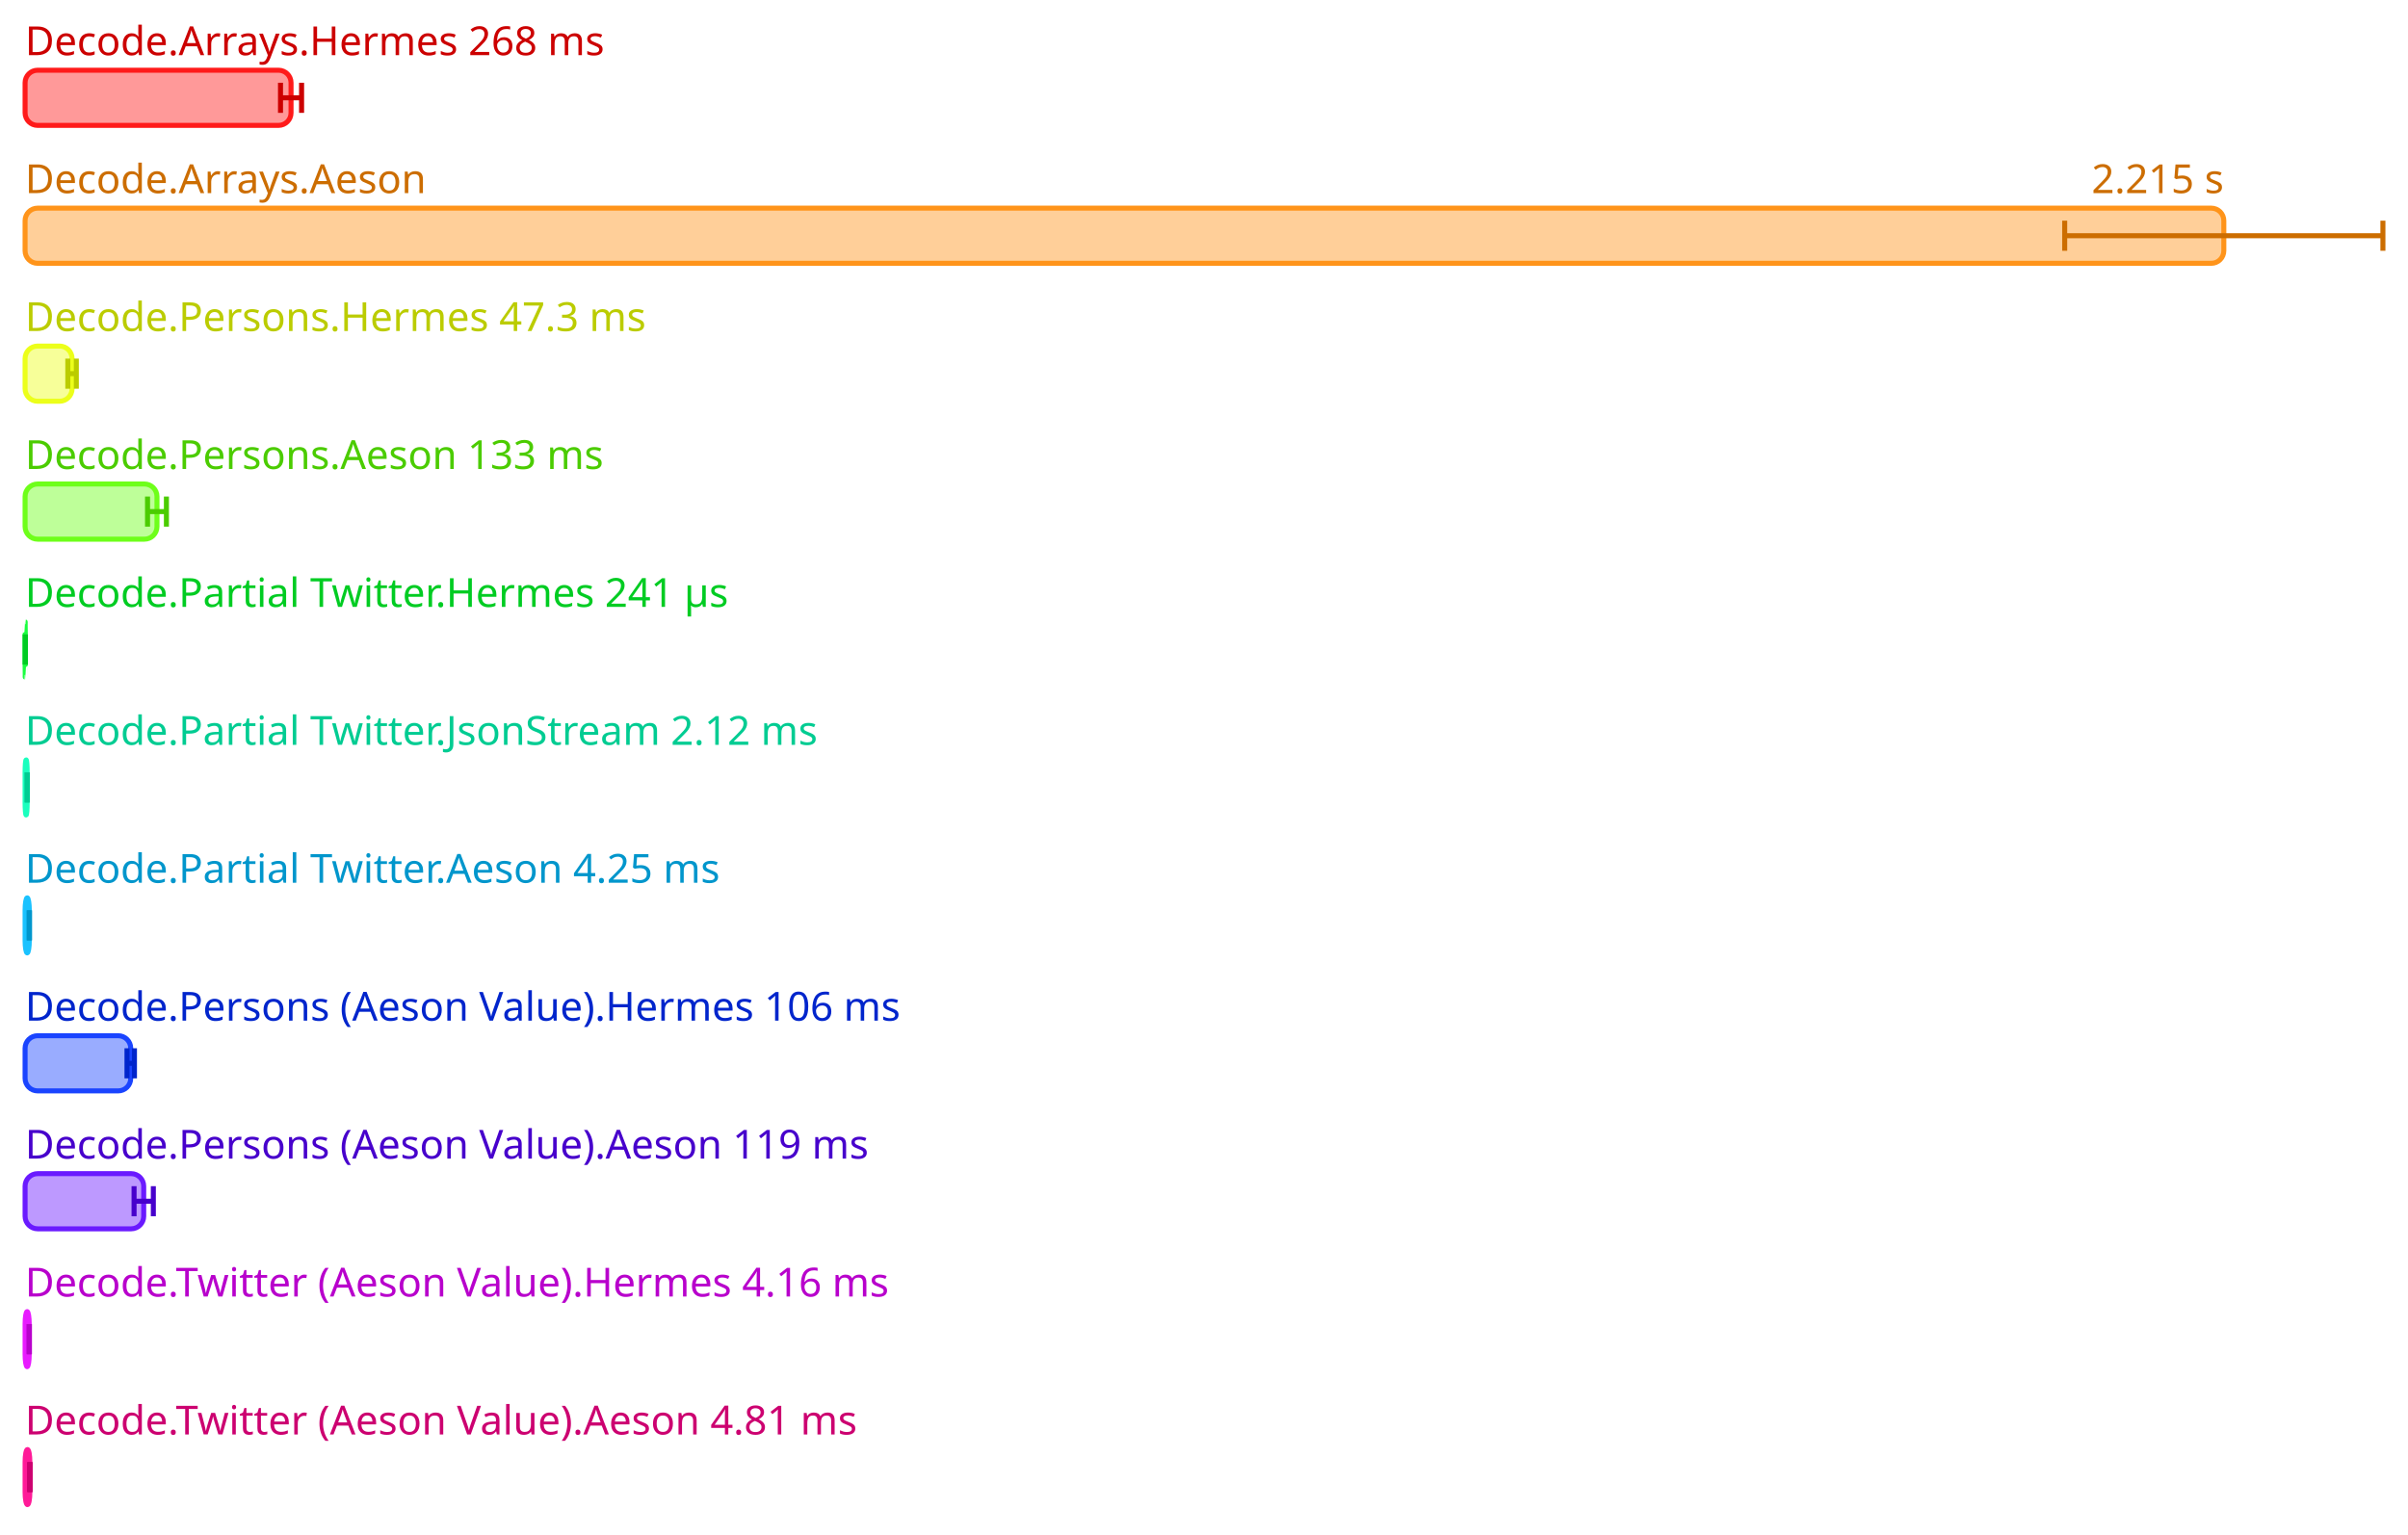
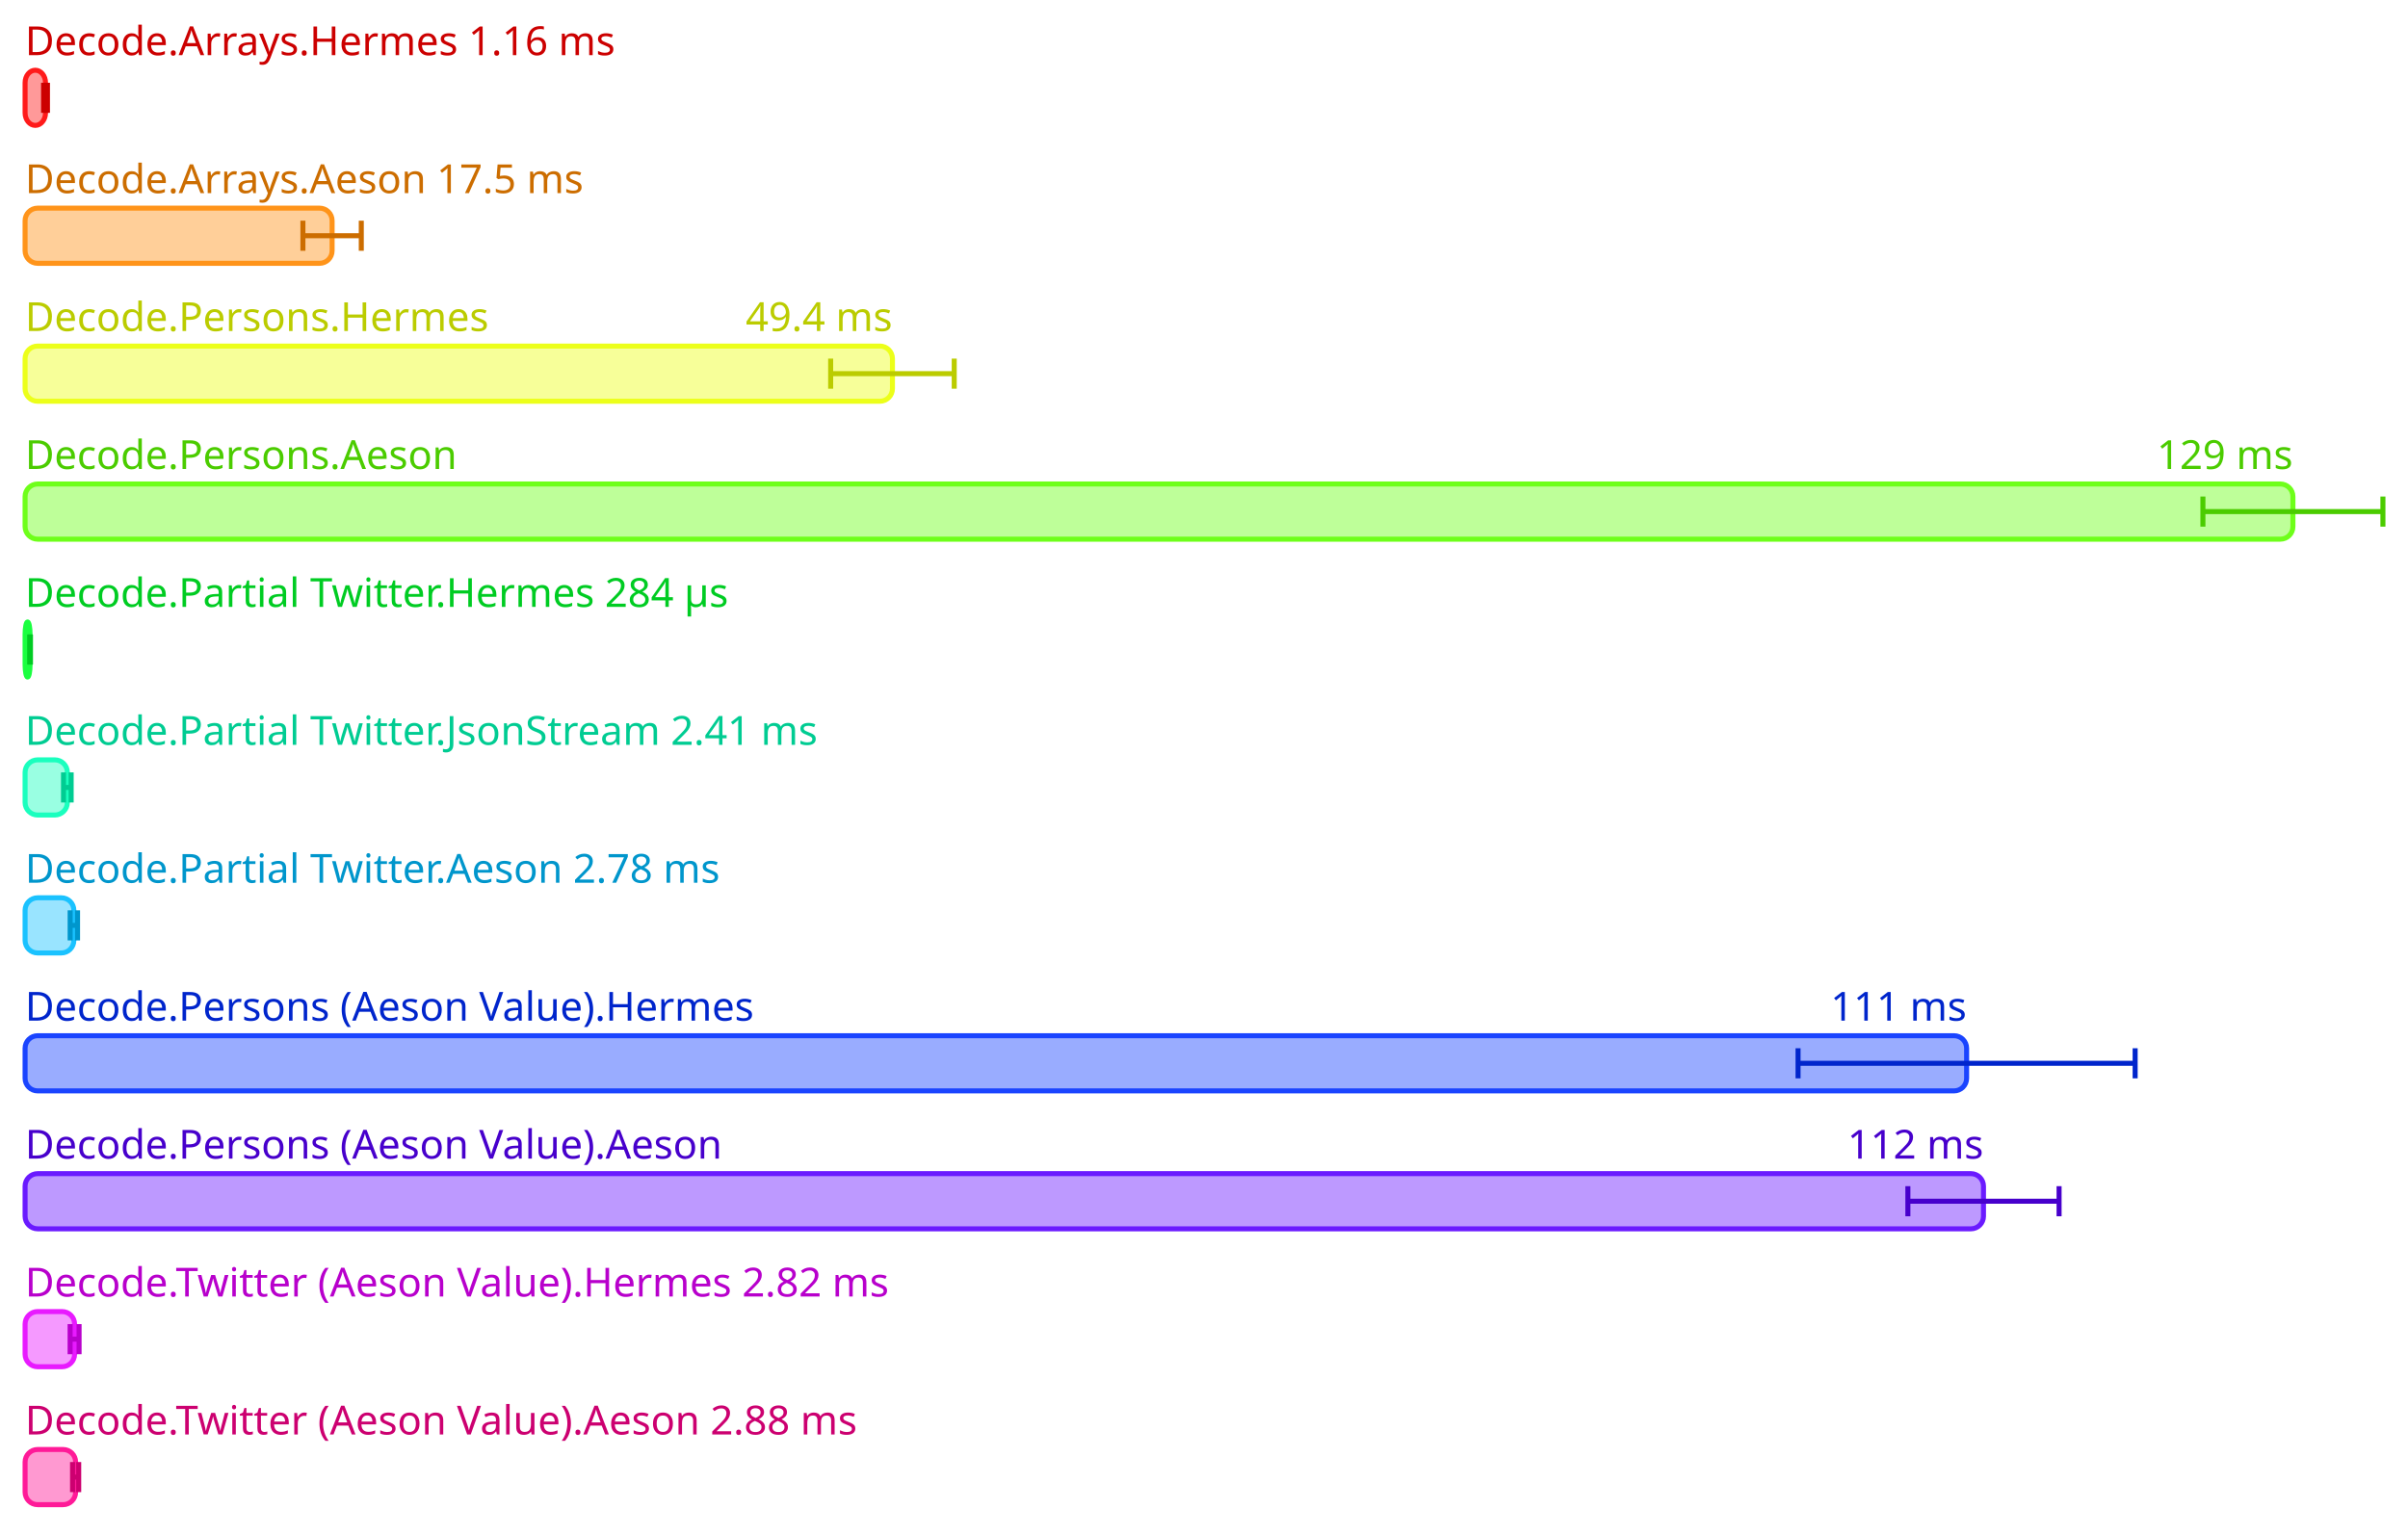
<svg xmlns="http://www.w3.org/2000/svg" height="612" width="960.0" font-size="16" font-family="sans-serif" stroke-width="2">
  <g transform="translate(10.0 0)">
-     <text fill="hsl(0, 100%, 40%)" y="22">Decode.Arrays.Hermes 268  ms</text>
+     <text fill="hsl(0, 100%, 40%)" y="22">Decode.Arrays.Hermes 1.16 ms</text>
    <g>
-       <rect y="28" rx="5" height="22" width="106.028" fill="hsl(0, 100%, 80%)" stroke="hsl(0, 100%, 55%)" />
+       <rect y="28" rx="5" height="22" width="8.145" fill="hsl(0, 100%, 80%)" stroke="hsl(0, 100%, 55%)" />
      <g stroke="hsl(0, 100%, 40%)">
-         <line x1="101.829" x2="110.228" y1="39" y2="39" />
-         <line x1="101.829" x2="101.829" y1="33" y2="45" />
-         <line x1="110.228" x2="110.228" y1="33" y2="45" />
+         <line x1="7.374" x2="8.915" y1="39" y2="39" />
+         <line x1="7.374" x2="7.374" y1="33" y2="45" />
+         <line x1="8.915" x2="8.915" y1="33" y2="45" />
      </g>
    </g>
-     <g fill="hsl(32, 100%, 40%)">
-       <text y="77">Decode.Arrays.Aeson</text>
-       <text y="77" x="876.569" text-anchor="end">2.215 s</text>
+     <text fill="hsl(32, 100%, 40%)" y="77">Decode.Arrays.Aeson 17.5 ms</text>
+     <g>
+       <rect y="83" rx="5" height="22" width="122.4" fill="hsl(32, 100%, 80%)" stroke="hsl(32, 100%, 55%)" />
+       <g stroke="hsl(32, 100%, 40%)">
+         <line x1="110.765" x2="134.035" y1="94" y2="94" />
+         <line x1="110.765" x2="110.765" y1="88" y2="100" />
+         <line x1="134.035" x2="134.035" y1="88" y2="100" />
+       </g>
+     </g>
+     <g fill="hsl(65, 100%, 40%)">
+       <text y="132">Decode.Persons.Hermes</text>
+       <text y="132" x="345.791" text-anchor="end">49.4 ms</text>
    </g>
    <g>
-       <rect y="83" rx="5" height="22" width="876.569" fill="hsl(32, 100%, 80%)" stroke="hsl(32, 100%, 55%)" />
-       <g stroke="hsl(32, 100%, 40%)">
-         <line x1="813.137" x2="940.0" y1="94" y2="94" />
-         <line x1="813.137" x2="813.137" y1="88" y2="100" />
-         <line x1="940.0" x2="940.0" y1="88" y2="100" />
+       <rect y="138" rx="5" height="22" width="345.791" fill="hsl(65, 100%, 80%)" stroke="hsl(65, 100%, 55%)" />
+       <g stroke="hsl(65, 100%, 40%)">
+         <line x1="321.16" x2="370.422" y1="149" y2="149" />
+         <line x1="321.16" x2="321.16" y1="143" y2="155" />
+         <line x1="370.422" x2="370.422" y1="143" y2="155" />
      </g>
    </g>
-     <text fill="hsl(65, 100%, 40%)" y="132">Decode.Persons.Hermes 47.3 ms</text>
+     <g fill="hsl(98, 100%, 40%)">
+       <text y="187">Decode.Persons.Aeson</text>
+       <text y="187" x="904.118" text-anchor="end">129  ms</text>
+     </g>
    <g>
-       <rect y="138" rx="5" height="22" width="18.734" fill="hsl(65, 100%, 80%)" stroke="hsl(65, 100%, 55%)" />
-       <g stroke="hsl(65, 100%, 40%)">
-         <line x1="17.036" x2="20.432" y1="149" y2="149" />
-         <line x1="17.036" x2="17.036" y1="143" y2="155" />
-         <line x1="20.432" x2="20.432" y1="143" y2="155" />
+       <rect y="193" rx="5" height="22" width="904.118" fill="hsl(98, 100%, 80%)" stroke="hsl(98, 100%, 55%)" />
+       <g stroke="hsl(98, 100%, 40%)">
+         <line x1="868.235" x2="940.0" y1="204" y2="204" />
+         <line x1="868.235" x2="868.235" y1="198" y2="210" />
+         <line x1="940.0" x2="940.0" y1="198" y2="210" />
      </g>
    </g>
-     <text fill="hsl(98, 100%, 40%)" y="187">Decode.Persons.Aeson 133  ms</text>
+     <text fill="hsl(130, 100%, 40%)" y="242">Decode.Partial Twitter.Hermes 284  μs</text>
    <g>
-       <rect y="193" rx="5" height="22" width="52.582" fill="hsl(98, 100%, 80%)" stroke="hsl(98, 100%, 55%)" />
-       <g stroke="hsl(98, 100%, 40%)">
-         <line x1="48.818" x2="56.345" y1="204" y2="204" />
-         <line x1="48.818" x2="48.818" y1="198" y2="210" />
-         <line x1="56.345" x2="56.345" y1="198" y2="210" />
+       <rect y="248" rx="5" height="22" width="1.988" fill="hsl(130, 100%, 80%)" stroke="hsl(130, 100%, 55%)" />
+       <g stroke="hsl(130, 100%, 40%)">
+         <line x1="1.831" x2="2.145" y1="259" y2="259" />
+         <line x1="1.831" x2="1.831" y1="253" y2="265" />
+         <line x1="2.145" x2="2.145" y1="253" y2="265" />
      </g>
    </g>
-     <text fill="hsl(130, 100%, 40%)" y="242">Decode.Partial Twitter.Hermes 241  μs</text>
+     <text fill="hsl(163, 100%, 40%)" y="297">Decode.Partial Twitter.JsonStream 2.41 ms</text>
    <g>
-       <rect y="248" rx="5" height="22" width="0.095" fill="hsl(130, 100%, 80%)" stroke="hsl(130, 100%, 55%)" />
-       <g stroke="hsl(130, 100%, 40%)">
-         <line x1="0.09" x2="0.101" y1="259" y2="259" />
-         <line x1="0.09" x2="0.09" y1="253" y2="265" />
-         <line x1="0.101" x2="0.101" y1="253" y2="265" />
+       <rect y="303" rx="5" height="22" width="16.847" fill="hsl(163, 100%, 80%)" stroke="hsl(163, 100%, 55%)" />
+       <g stroke="hsl(163, 100%, 40%)">
+         <line x1="15.324" x2="18.37" y1="314" y2="314" />
+         <line x1="15.324" x2="15.324" y1="308" y2="320" />
+         <line x1="18.37" x2="18.37" y1="308" y2="320" />
      </g>
    </g>
-     <text fill="hsl(163, 100%, 40%)" y="297">Decode.Partial Twitter.JsonStream 2.12 ms</text>
+     <text fill="hsl(196, 100%, 40%)" y="352">Decode.Partial Twitter.Aeson 2.78 ms</text>
    <g>
-       <rect y="303" rx="5" height="22" width="0.837" fill="hsl(163, 100%, 80%)" stroke="hsl(163, 100%, 55%)" />
-       <g stroke="hsl(163, 100%, 40%)">
-         <line x1="0.775" x2="0.9" y1="314" y2="314" />
-         <line x1="0.775" x2="0.775" y1="308" y2="320" />
-         <line x1="0.9" x2="0.9" y1="308" y2="320" />
+       <rect y="358" rx="5" height="22" width="19.443" fill="hsl(196, 100%, 80%)" stroke="hsl(196, 100%, 55%)" />
+       <g stroke="hsl(196, 100%, 40%)">
+         <line x1="17.971" x2="20.914" y1="369" y2="369" />
+         <line x1="17.971" x2="17.971" y1="363" y2="375" />
+         <line x1="20.914" x2="20.914" y1="363" y2="375" />
      </g>
    </g>
-     <text fill="hsl(196, 100%, 40%)" y="352">Decode.Partial Twitter.Aeson 4.25 ms</text>
+     <g fill="hsl(229, 100%, 40%)">
+       <text y="407">Decode.Persons (Aeson Value).Hermes</text>
+       <text y="407" x="774.03" text-anchor="end">111  ms</text>
+     </g>
    <g>
-       <rect y="358" rx="5" height="22" width="1.684" fill="hsl(196, 100%, 80%)" stroke="hsl(196, 100%, 55%)" />
-       <g stroke="hsl(196, 100%, 40%)">
-         <line x1="1.58" x2="1.787" y1="369" y2="369" />
-         <line x1="1.58" x2="1.58" y1="363" y2="375" />
-         <line x1="1.787" x2="1.787" y1="363" y2="375" />
+       <rect y="413" rx="5" height="22" width="774.03" fill="hsl(229, 100%, 80%)" stroke="hsl(229, 100%, 55%)" />
+       <g stroke="hsl(229, 100%, 40%)">
+         <line x1="706.837" x2="841.222" y1="424" y2="424" />
+         <line x1="706.837" x2="706.837" y1="418" y2="430" />
+         <line x1="841.222" x2="841.222" y1="418" y2="430" />
      </g>
    </g>
-     <text fill="hsl(229, 100%, 40%)" y="407">Decode.Persons (Aeson Value).Hermes 106  ms</text>
+     <g fill="hsl(261, 100%, 40%)">
+       <text y="462">Decode.Persons (Aeson Value).Aeson</text>
+       <text y="462" x="780.757" text-anchor="end">112  ms</text>
+     </g>
    <g>
-       <rect y="413" rx="5" height="22" width="42.116" fill="hsl(229, 100%, 80%)" stroke="hsl(229, 100%, 55%)" />
-       <g stroke="hsl(229, 100%, 40%)">
-         <line x1="40.633" x2="43.599" y1="424" y2="424" />
-         <line x1="40.633" x2="40.633" y1="418" y2="430" />
-         <line x1="43.599" x2="43.599" y1="418" y2="430" />
+       <rect y="468" rx="5" height="22" width="780.757" fill="hsl(261, 100%, 80%)" stroke="hsl(261, 100%, 55%)" />
+       <g stroke="hsl(261, 100%, 40%)">
+         <line x1="750.617" x2="810.898" y1="479" y2="479" />
+         <line x1="750.617" x2="750.617" y1="473" y2="485" />
+         <line x1="810.898" x2="810.898" y1="473" y2="485" />
      </g>
    </g>
-     <text fill="hsl(261, 100%, 40%)" y="462">Decode.Persons (Aeson Value).Aeson 119  ms</text>
+     <text fill="hsl(294, 100%, 40%)" y="517">Decode.Twitter (Aeson Value).Hermes 2.82 ms</text>
    <g>
-       <rect y="468" rx="5" height="22" width="47.289" fill="hsl(261, 100%, 80%)" stroke="hsl(261, 100%, 55%)" />
-       <g stroke="hsl(261, 100%, 40%)">
-         <line x1="43.445" x2="51.133" y1="479" y2="479" />
-         <line x1="43.445" x2="43.445" y1="473" y2="485" />
-         <line x1="51.133" x2="51.133" y1="473" y2="485" />
+       <rect y="523" rx="5" height="22" width="19.737" fill="hsl(294, 100%, 80%)" stroke="hsl(294, 100%, 55%)" />
+       <g stroke="hsl(294, 100%, 40%)">
+         <line x1="17.951" x2="21.523" y1="534" y2="534" />
+         <line x1="17.951" x2="17.951" y1="528" y2="540" />
+         <line x1="21.523" x2="21.523" y1="528" y2="540" />
      </g>
    </g>
-     <text fill="hsl(294, 100%, 40%)" y="517">Decode.Twitter (Aeson Value).Hermes 4.16 ms</text>
+     <text fill="hsl(327, 100%, 40%)" y="572">Decode.Twitter (Aeson Value).Aeson 2.88 ms</text>
    <g>
-       <rect y="523" rx="5" height="22" width="1.648" fill="hsl(294, 100%, 80%)" stroke="hsl(294, 100%, 55%)" />
-       <g stroke="hsl(294, 100%, 40%)">
-         <line x1="1.553" x2="1.743" y1="534" y2="534" />
-         <line x1="1.553" x2="1.553" y1="528" y2="540" />
-         <line x1="1.743" x2="1.743" y1="528" y2="540" />
-       </g>
-     </g>
-     <text fill="hsl(327, 100%, 40%)" y="572">Decode.Twitter (Aeson Value).Aeson 4.81 ms</text>
-     <g>
-       <rect y="578" rx="5" height="22" width="1.904" fill="hsl(327, 100%, 80%)" stroke="hsl(327, 100%, 55%)" />
+       <rect y="578" rx="5" height="22" width="20.15" fill="hsl(327, 100%, 80%)" stroke="hsl(327, 100%, 55%)" />
      <g stroke="hsl(327, 100%, 40%)">
-         <line x1="1.767" x2="2.041" y1="589" y2="589" />
-         <line x1="1.767" x2="1.767" y1="583" y2="595" />
-         <line x1="2.041" x2="2.041" y1="583" y2="595" />
+         <line x1="18.925" x2="21.375" y1="589" y2="589" />
+         <line x1="18.925" x2="18.925" y1="583" y2="595" />
+         <line x1="21.375" x2="21.375" y1="583" y2="595" />
      </g>
    </g>
  </g>
</svg>
